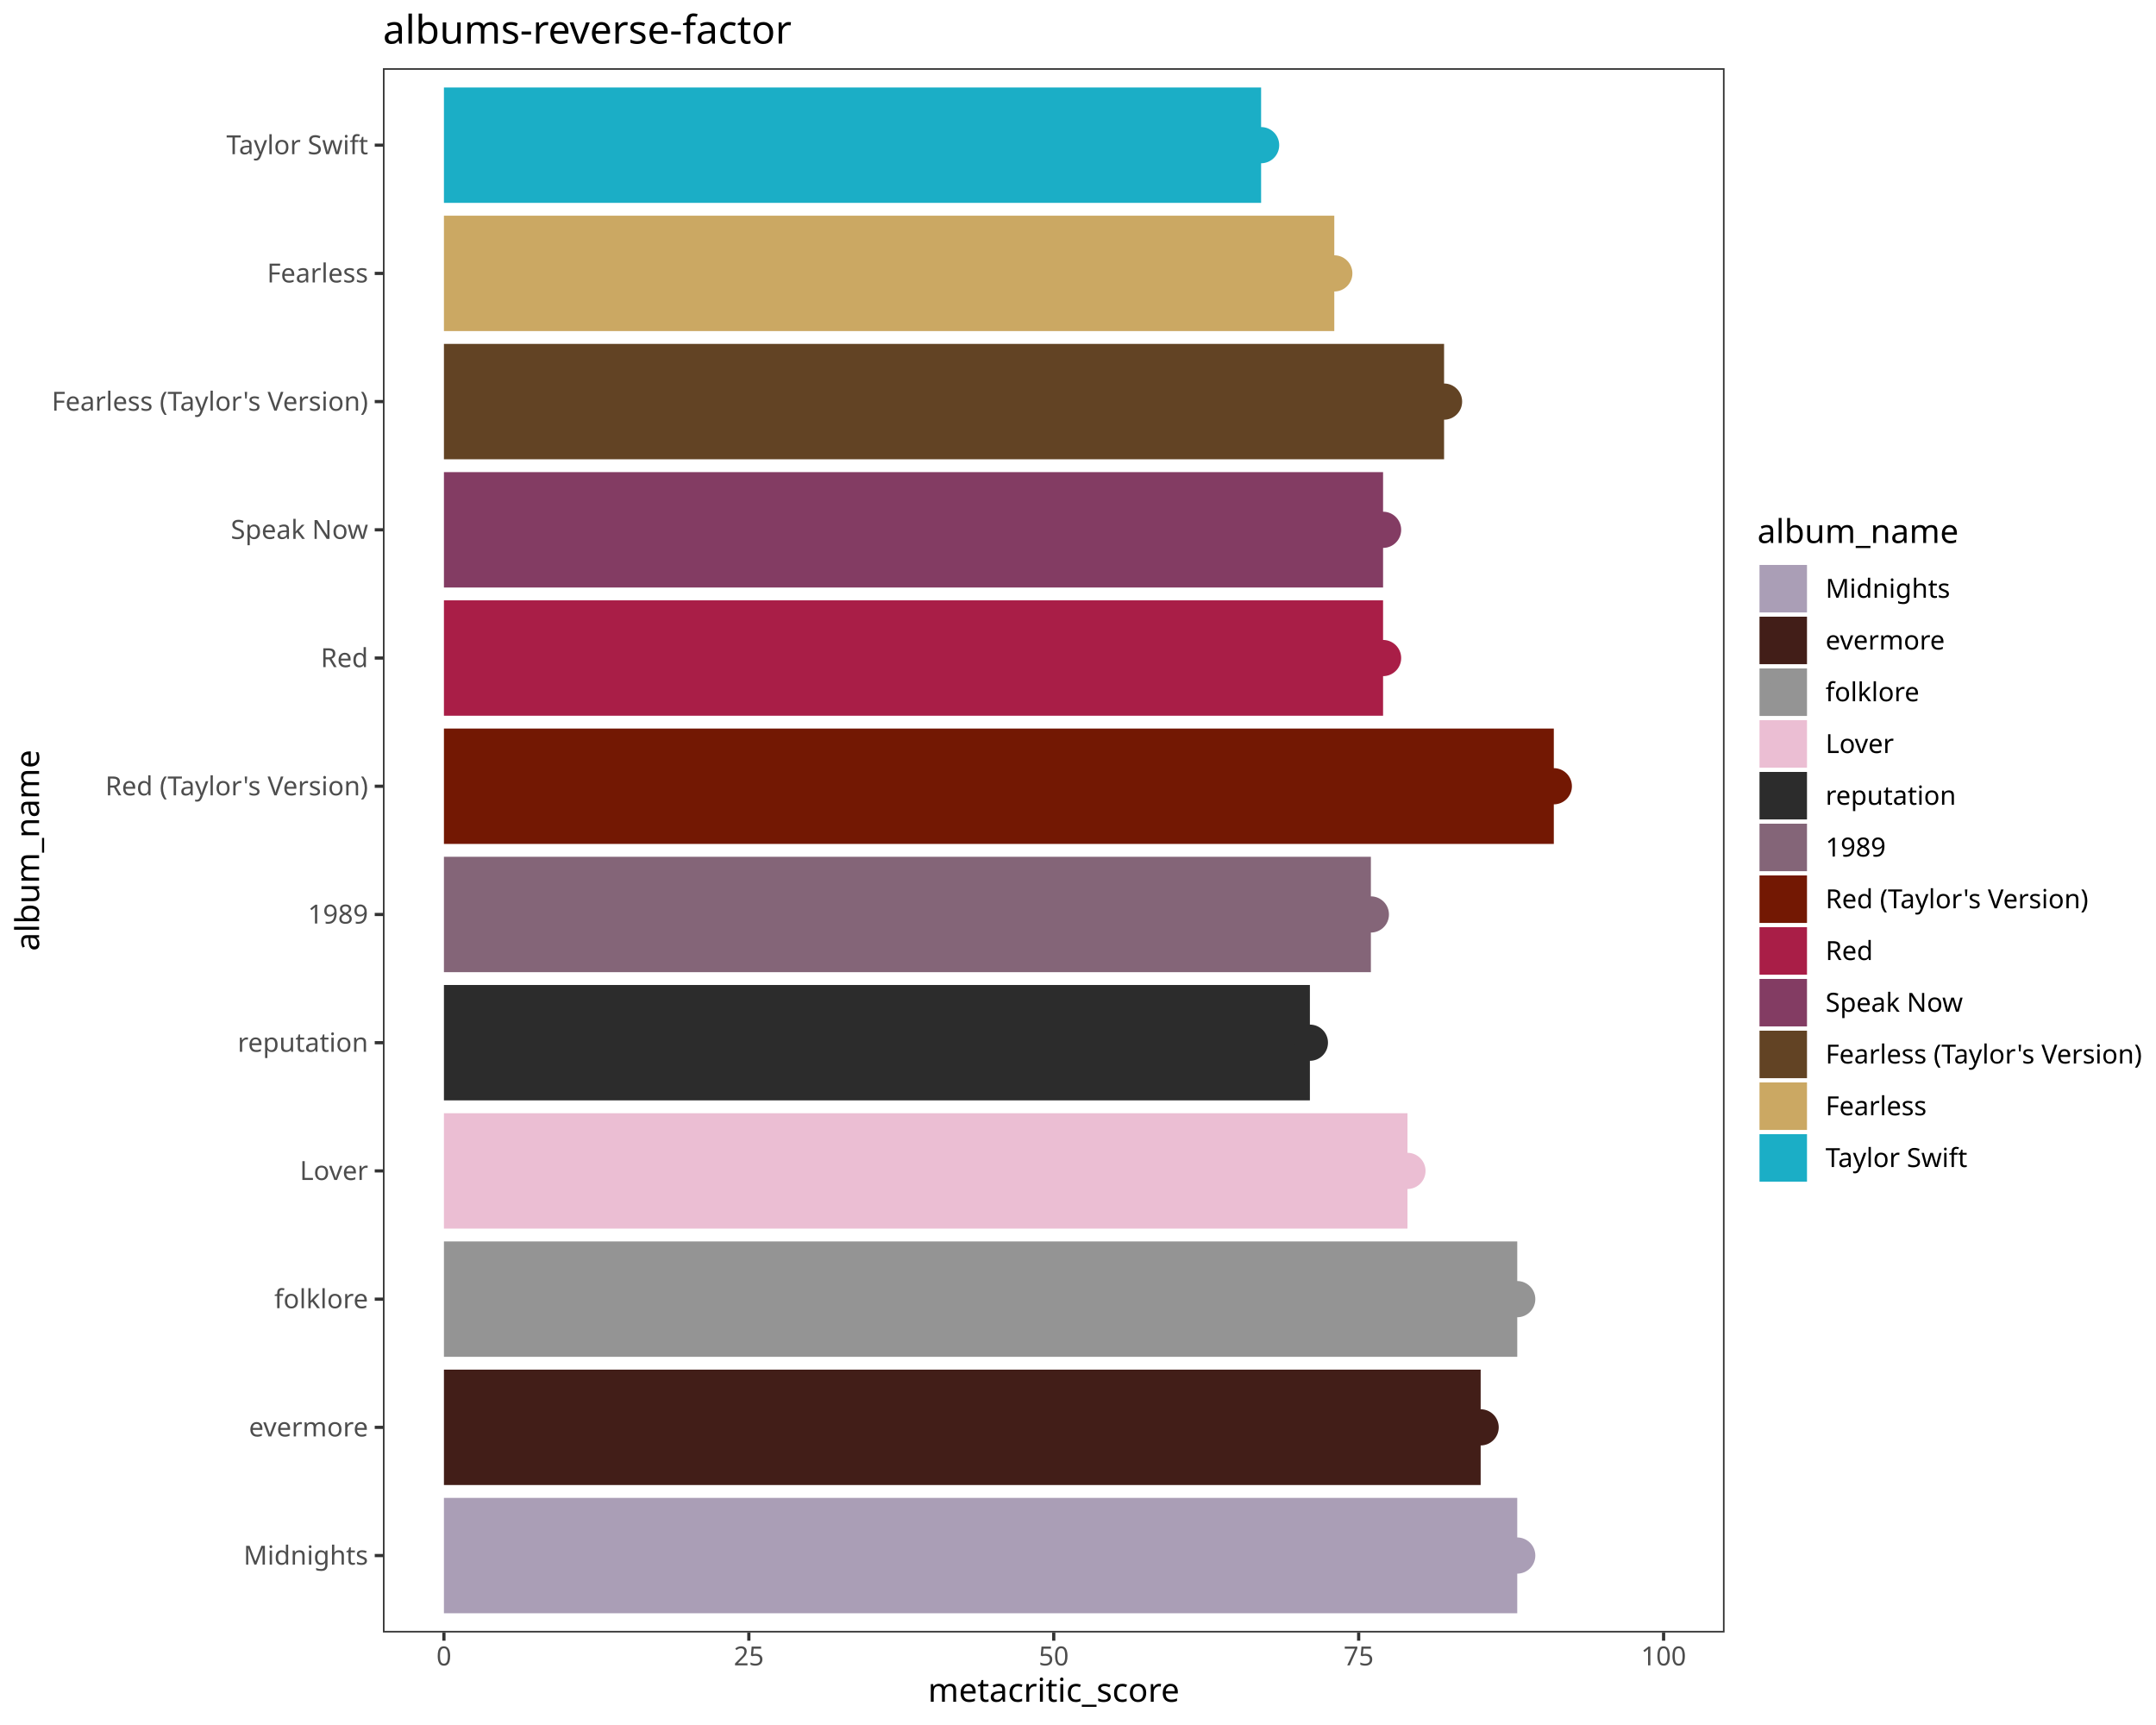
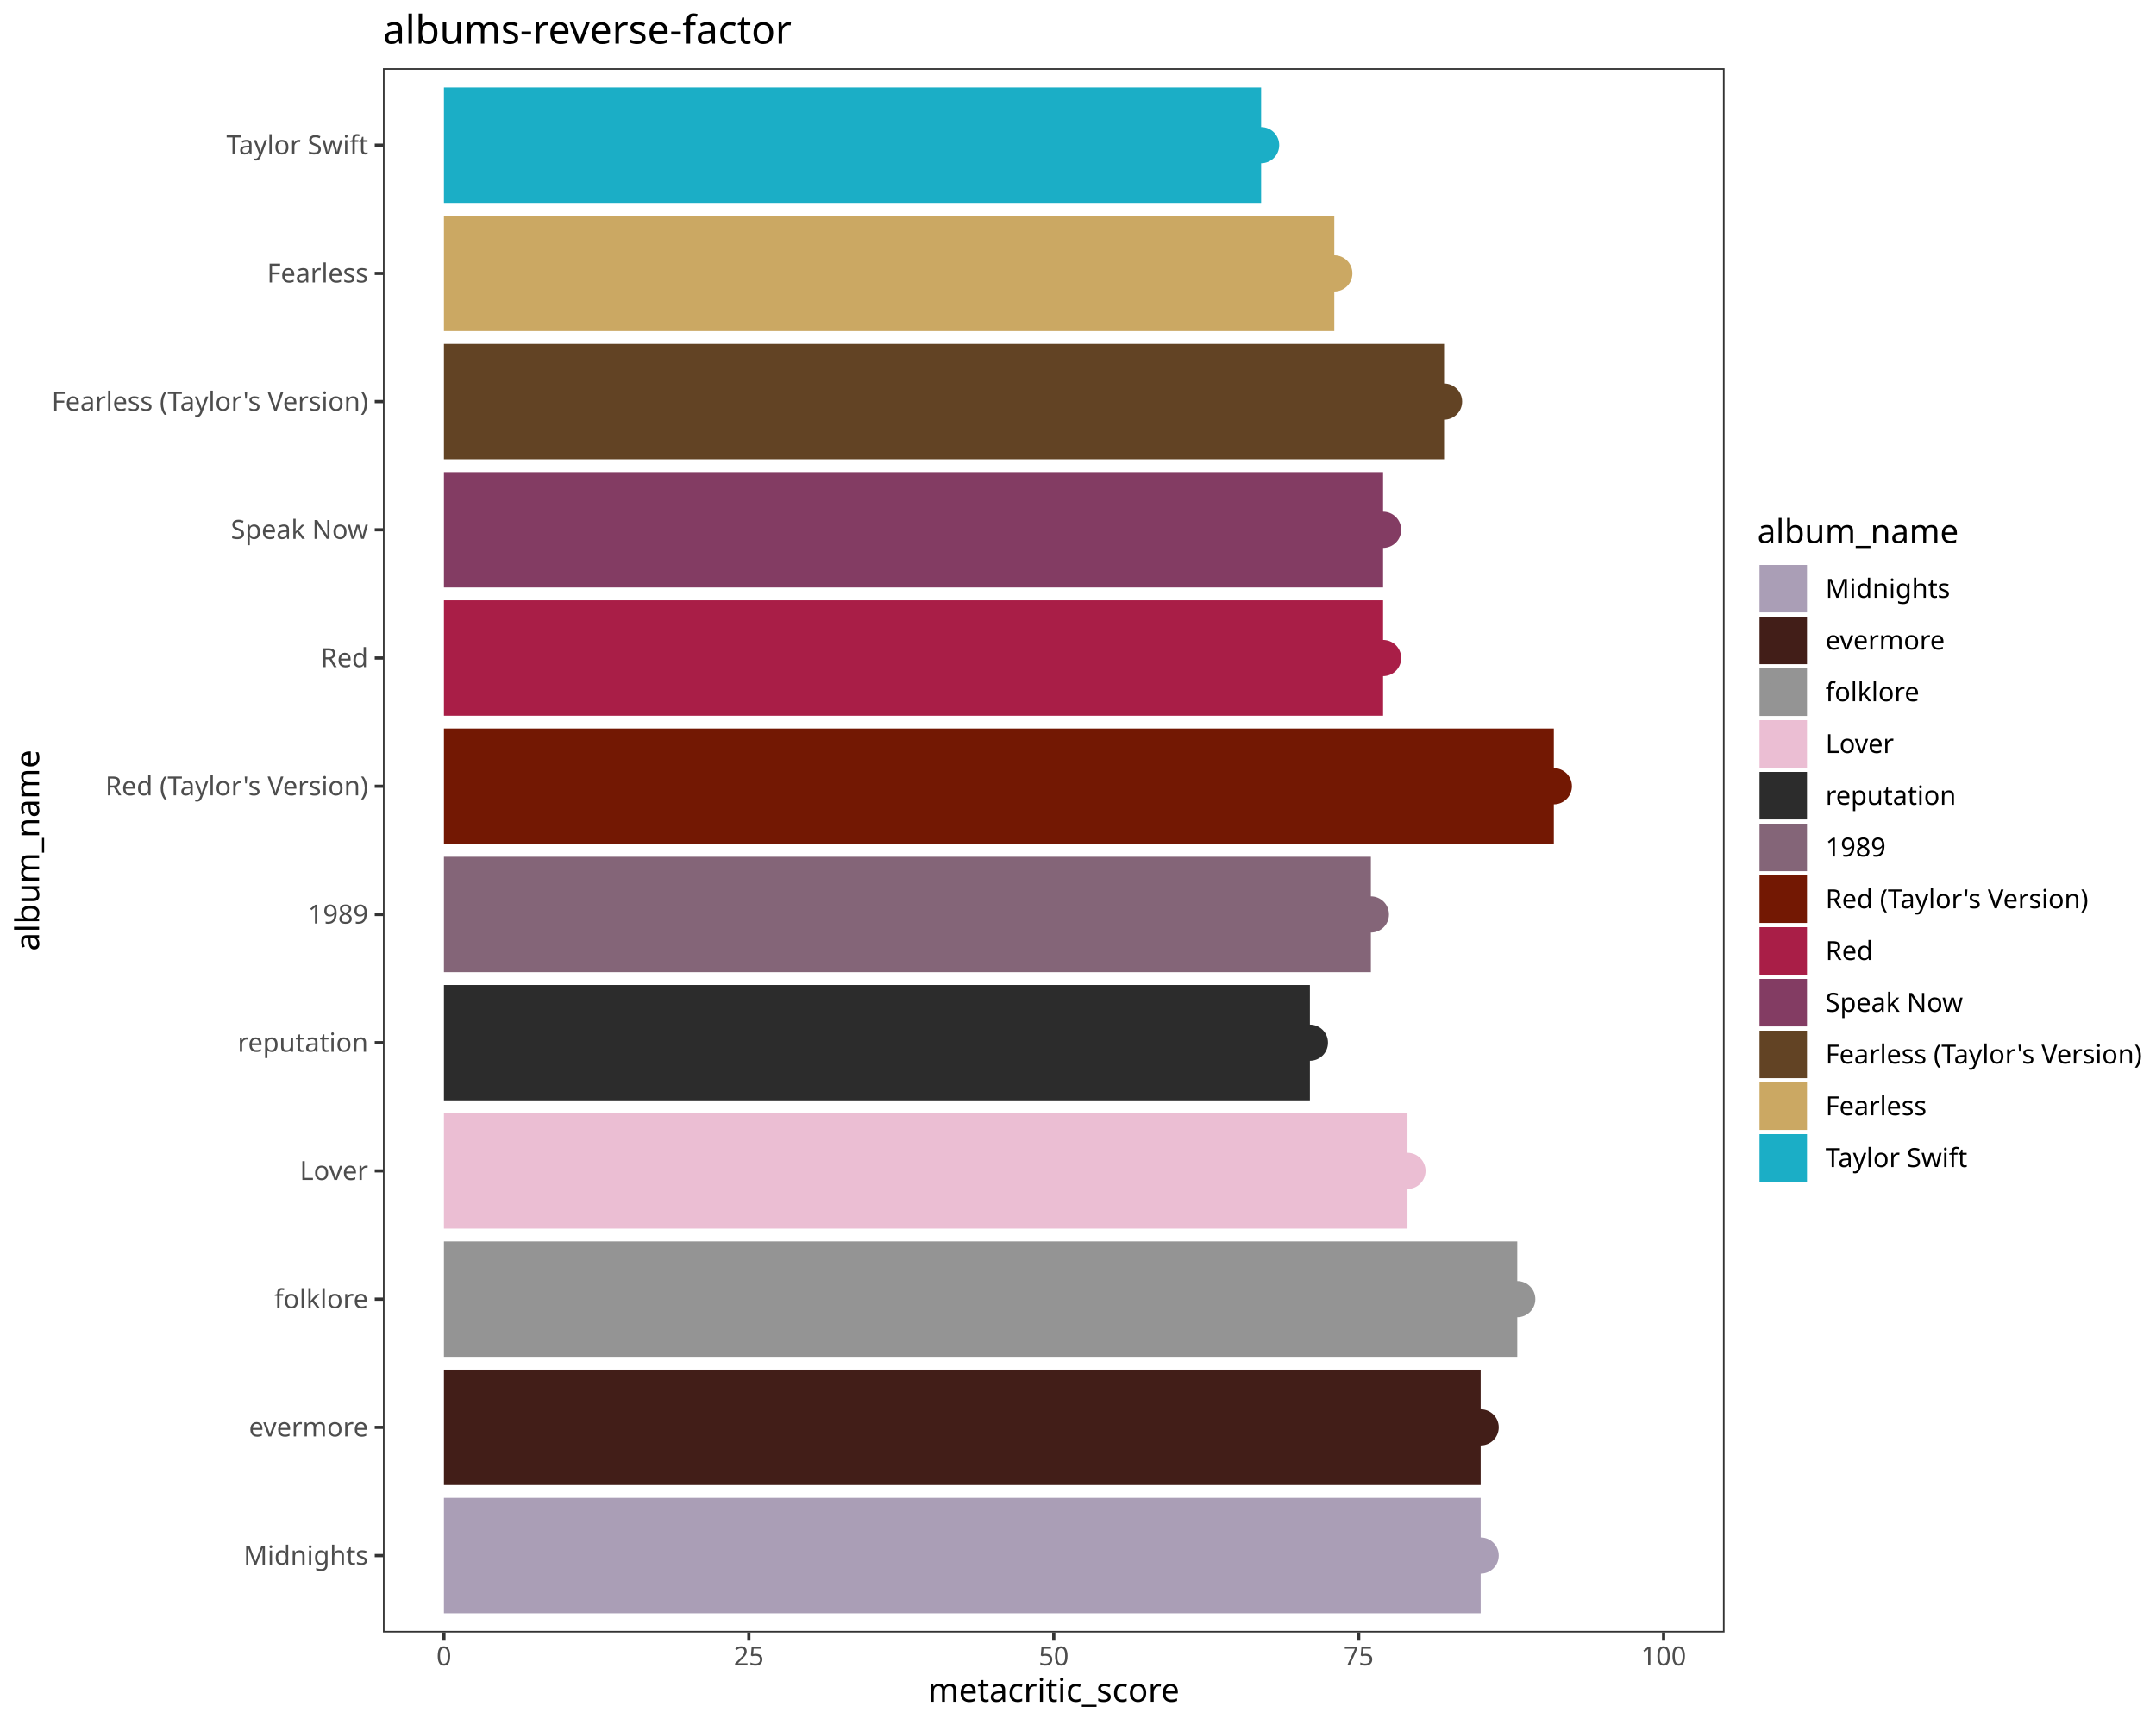
<svg xmlns="http://www.w3.org/2000/svg" class="svglite" data-engine-version="2.0" width="720.00pt" height="576.00pt" viewBox="0 0 720.00 576.00">
  <defs>
    <style type="text/css">
    .svglite line, .svglite polyline, .svglite polygon, .svglite path, .svglite rect, .svglite circle {
      fill: none;
      stroke: #000000;
      stroke-linecap: round;
      stroke-linejoin: round;
      stroke-miterlimit: 10.00;
    }
  </style>
  </defs>
  <rect width="100%" height="100%" style="stroke: none; fill: #FFFFFF;" />
  <defs>
    <clipPath id="cpMC4wMHw3MjAuMDB8MC4wMHw1NzYuMDA=">
      <rect x="0.00" y="0.00" width="720.00" height="576.00" />
    </clipPath>
  </defs>
  <g clip-path="url(#cpMC4wMHw3MjAuMDB8MC4wMHw1NzYuMDA=)">
    <rect x="0.00" y="0.00" width="720.00" height="576.00" style="stroke-width: 1.07; stroke: #FFFFFF; fill: #FFFFFF;" />
  </g>
  <defs>
    <clipPath id="cpMTI3Ljg4fDU3NS45M3wyMi43OHw1NDUuMTE=">
      <rect x="127.88" y="22.78" width="448.04" height="522.33" />
    </clipPath>
  </defs>
  <g clip-path="url(#cpMTI3Ljg4fDU3NS45M3wyMi43OHw1NDUuMTE=)">
    <rect x="127.88" y="22.78" width="448.04" height="522.33" style="stroke-width: 1.07; stroke: none; fill: #FFFFFF;" />
    <rect x="148.25" y="29.21" width="272.90" height="38.53" style="stroke-width: 1.07; stroke: none; stroke-linecap: square; stroke-linejoin: miter; fill: #1BAEC6;" />
    <rect x="148.25" y="72.02" width="297.34" height="38.53" style="stroke-width: 1.07; stroke: none; stroke-linecap: square; stroke-linejoin: miter; fill: #CBA863;" />
    <rect x="148.25" y="157.65" width="313.63" height="38.53" style="stroke-width: 1.07; stroke: none; stroke-linecap: square; stroke-linejoin: miter; fill: #833C63;" />
    <rect x="148.25" y="200.46" width="313.63" height="38.53" style="stroke-width: 1.07; stroke: none; stroke-linecap: square; stroke-linejoin: miter; fill: #A91E47;" />
    <rect x="148.25" y="286.09" width="309.56" height="38.53" style="stroke-width: 1.07; stroke: none; stroke-linecap: square; stroke-linejoin: miter; fill: #846578;" />
    <rect x="148.25" y="328.90" width="289.19" height="38.53" style="stroke-width: 1.07; stroke: none; stroke-linecap: square; stroke-linejoin: miter; fill: #2C2C2C;" />
    <rect x="148.25" y="371.72" width="321.78" height="38.53" style="stroke-width: 1.07; stroke: none; stroke-linecap: square; stroke-linejoin: miter; fill: #EBBED3;" />
    <rect x="148.25" y="414.53" width="358.44" height="38.53" style="stroke-width: 1.07; stroke: none; stroke-linecap: square; stroke-linejoin: miter; fill: #949494;" />
    <rect x="148.25" y="457.34" width="346.22" height="38.53" style="stroke-width: 1.07; stroke: none; stroke-linecap: square; stroke-linejoin: miter; fill: #421E18;" />
    <rect x="148.25" y="114.83" width="334.00" height="38.53" style="stroke-width: 1.07; stroke: none; stroke-linecap: square; stroke-linejoin: miter; fill: #624324;" />
    <rect x="148.25" y="243.27" width="370.65" height="38.53" style="stroke-width: 1.07; stroke: none; stroke-linecap: square; stroke-linejoin: miter; fill: #731803;" />
-     <rect x="148.25" y="500.16" width="358.44" height="38.53" style="stroke-width: 1.07; stroke: none; stroke-linecap: square; stroke-linejoin: miter; fill: #AA9EB6;" />
+     <rect x="148.25" y="500.16" width="346.22" height="38.53" style="stroke-width: 1.07; stroke: none; stroke-linecap: square; stroke-linejoin: miter; fill: #AA9EB6;" />
    <circle cx="421.15" cy="48.47" r="5.69" style="stroke-width: 0.71; stroke: #1BAEC6; fill: #1BAEC6;" />
    <circle cx="445.59" cy="91.29" r="5.69" style="stroke-width: 0.71; stroke: #CBA863; fill: #CBA863;" />
    <circle cx="461.88" cy="176.91" r="5.69" style="stroke-width: 0.71; stroke: #833C63; fill: #833C63;" />
    <circle cx="461.88" cy="219.73" r="5.69" style="stroke-width: 0.71; stroke: #A91E47; fill: #A91E47;" />
    <circle cx="457.80" cy="305.35" r="5.69" style="stroke-width: 0.71; stroke: #846578; fill: #846578;" />
    <circle cx="437.44" cy="348.17" r="5.69" style="stroke-width: 0.71; stroke: #2C2C2C; fill: #2C2C2C;" />
    <circle cx="470.02" cy="390.98" r="5.69" style="stroke-width: 0.71; stroke: #EBBED3; fill: #EBBED3;" />
    <circle cx="506.68" cy="433.80" r="5.69" style="stroke-width: 0.71; stroke: #949494; fill: #949494;" />
    <circle cx="494.46" cy="476.61" r="5.69" style="stroke-width: 0.71; stroke: #421E18; fill: #421E18;" />
    <circle cx="482.24" cy="134.10" r="5.69" style="stroke-width: 0.71; stroke: #624324; fill: #624324;" />
    <circle cx="518.90" cy="262.54" r="5.69" style="stroke-width: 0.71; stroke: #731803; fill: #731803;" />
-     <circle cx="506.68" cy="519.42" r="5.69" style="stroke-width: 0.71; stroke: #AA9EB6; fill: #AA9EB6;" />
+     <circle cx="494.46" cy="519.42" r="5.69" style="stroke-width: 0.71; stroke: #AA9EB6; fill: #AA9EB6;" />
    <rect x="127.88" y="22.78" width="448.04" height="522.33" style="stroke-width: 1.07; stroke: #333333;" />
  </g>
  <g clip-path="url(#cpMC4wMHw3MjAuMDB8MC4wMHw1NzYuMDA=)">
    <text x="122.95" y="522.45" text-anchor="end" style="font-size: 8.80px; fill: #4D4D4D; font-family: sans;" textLength="37.67px" lengthAdjust="spacingAndGlyphs">Midnights</text>
    <text x="122.95" y="479.64" text-anchor="end" style="font-size: 8.80px; fill: #4D4D4D; font-family: sans;" textLength="37.18px" lengthAdjust="spacingAndGlyphs">evermore</text>
    <text x="122.95" y="436.82" text-anchor="end" style="font-size: 8.80px; fill: #4D4D4D; font-family: sans;" textLength="28.37px" lengthAdjust="spacingAndGlyphs">folklore</text>
    <text x="122.95" y="394.01" text-anchor="end" style="font-size: 8.80px; fill: #4D4D4D; font-family: sans;" textLength="22.02px" lengthAdjust="spacingAndGlyphs">Lover</text>
    <text x="122.95" y="351.20" text-anchor="end" style="font-size: 8.80px; fill: #4D4D4D; font-family: sans;" textLength="39.14px" lengthAdjust="spacingAndGlyphs">reputation</text>
    <text x="122.95" y="308.38" text-anchor="end" style="font-size: 8.80px; fill: #4D4D4D; font-family: sans;" textLength="19.58px" lengthAdjust="spacingAndGlyphs">1989</text>
    <text x="122.95" y="265.57" text-anchor="end" style="font-size: 8.80px; fill: #4D4D4D; font-family: sans;" textLength="87.27px" lengthAdjust="spacingAndGlyphs">Red (Taylor's Version)</text>
    <text x="122.95" y="222.76" text-anchor="end" style="font-size: 8.80px; fill: #4D4D4D; font-family: sans;" textLength="16.15px" lengthAdjust="spacingAndGlyphs">Red</text>
    <text x="122.95" y="179.94" text-anchor="end" style="font-size: 8.80px; fill: #4D4D4D; font-family: sans;" textLength="45.01px" lengthAdjust="spacingAndGlyphs">Speak Now</text>
    <text x="122.95" y="137.13" text-anchor="end" style="font-size: 8.80px; fill: #4D4D4D; font-family: sans;" textLength="104.88px" lengthAdjust="spacingAndGlyphs">Fearless (Taylor's Version)</text>
    <text x="122.95" y="94.31" text-anchor="end" style="font-size: 8.80px; fill: #4D4D4D; font-family: sans;" textLength="33.75px" lengthAdjust="spacingAndGlyphs">Fearless</text>
    <text x="122.95" y="51.50" text-anchor="end" style="font-size: 8.80px; fill: #4D4D4D; font-family: sans;" textLength="45.97px" lengthAdjust="spacingAndGlyphs">Taylor Swift</text>
    <polyline points="125.14,519.42 127.88,519.42 " style="stroke-width: 1.07; stroke: #333333; stroke-linecap: butt;" />
    <polyline points="125.14,476.61 127.88,476.61 " style="stroke-width: 1.07; stroke: #333333; stroke-linecap: butt;" />
    <polyline points="125.14,433.80 127.88,433.80 " style="stroke-width: 1.07; stroke: #333333; stroke-linecap: butt;" />
    <polyline points="125.14,390.98 127.88,390.98 " style="stroke-width: 1.07; stroke: #333333; stroke-linecap: butt;" />
    <polyline points="125.14,348.17 127.88,348.17 " style="stroke-width: 1.07; stroke: #333333; stroke-linecap: butt;" />
    <polyline points="125.14,305.35 127.88,305.35 " style="stroke-width: 1.07; stroke: #333333; stroke-linecap: butt;" />
    <polyline points="125.14,262.54 127.88,262.54 " style="stroke-width: 1.07; stroke: #333333; stroke-linecap: butt;" />
    <polyline points="125.14,219.73 127.88,219.73 " style="stroke-width: 1.07; stroke: #333333; stroke-linecap: butt;" />
    <polyline points="125.14,176.91 127.88,176.91 " style="stroke-width: 1.07; stroke: #333333; stroke-linecap: butt;" />
    <polyline points="125.14,134.10 127.88,134.10 " style="stroke-width: 1.07; stroke: #333333; stroke-linecap: butt;" />
    <polyline points="125.14,91.29 127.88,91.29 " style="stroke-width: 1.07; stroke: #333333; stroke-linecap: butt;" />
    <polyline points="125.14,48.47 127.88,48.47 " style="stroke-width: 1.07; stroke: #333333; stroke-linecap: butt;" />
    <polyline points="148.25,547.85 148.25,545.11 " style="stroke-width: 1.07; stroke: #333333; stroke-linecap: butt;" />
    <polyline points="250.08,547.85 250.08,545.11 " style="stroke-width: 1.07; stroke: #333333; stroke-linecap: butt;" />
    <polyline points="351.90,547.85 351.90,545.11 " style="stroke-width: 1.07; stroke: #333333; stroke-linecap: butt;" />
    <polyline points="453.73,547.85 453.73,545.11 " style="stroke-width: 1.07; stroke: #333333; stroke-linecap: butt;" />
    <polyline points="555.56,547.85 555.56,545.11 " style="stroke-width: 1.07; stroke: #333333; stroke-linecap: butt;" />
    <text x="148.25" y="556.10" text-anchor="middle" style="font-size: 8.80px; fill: #4D4D4D; font-family: sans;" textLength="4.89px" lengthAdjust="spacingAndGlyphs">0</text>
    <text x="250.08" y="556.10" text-anchor="middle" style="font-size: 8.80px; fill: #4D4D4D; font-family: sans;" textLength="9.79px" lengthAdjust="spacingAndGlyphs">25</text>
    <text x="351.90" y="556.10" text-anchor="middle" style="font-size: 8.80px; fill: #4D4D4D; font-family: sans;" textLength="9.79px" lengthAdjust="spacingAndGlyphs">50</text>
    <text x="453.73" y="556.10" text-anchor="middle" style="font-size: 8.80px; fill: #4D4D4D; font-family: sans;" textLength="9.79px" lengthAdjust="spacingAndGlyphs">75</text>
    <text x="555.56" y="556.10" text-anchor="middle" style="font-size: 8.80px; fill: #4D4D4D; font-family: sans;" textLength="14.68px" lengthAdjust="spacingAndGlyphs">100</text>
    <text x="351.90" y="568.24" text-anchor="middle" style="font-size: 11.00px; font-family: sans;" textLength="80.10px" lengthAdjust="spacingAndGlyphs">metacritic_score</text>
    <text transform="translate(13.05,283.95) rotate(-90)" text-anchor="middle" style="font-size: 11.00px; font-family: sans;" textLength="63.60px" lengthAdjust="spacingAndGlyphs">album_name</text>
    <rect x="586.88" y="172.60" width="127.64" height="222.69" style="stroke-width: 1.07; stroke: none; fill: #FFFFFF;" />
    <text x="586.88" y="181.31" style="font-size: 11.00px; font-family: sans;" textLength="63.60px" lengthAdjust="spacingAndGlyphs">album_name</text>
    <rect x="586.88" y="187.93" width="17.28" height="17.28" style="stroke-width: 1.07; stroke: none; fill: #FFFFFF;" />
    <rect x="587.59" y="188.64" width="15.86" height="15.86" style="stroke-width: 1.07; stroke: none; stroke-linecap: square; stroke-linejoin: miter; fill: #AA9EB6;" />
    <circle cx="595.52" cy="196.57" r="5.69" style="stroke-width: 0.71; stroke: #AA9EB6; fill: #AA9EB6;" />
    <rect x="586.88" y="205.21" width="17.28" height="17.28" style="stroke-width: 1.07; stroke: none; fill: #FFFFFF;" />
    <rect x="587.59" y="205.92" width="15.86" height="15.86" style="stroke-width: 1.07; stroke: none; stroke-linecap: square; stroke-linejoin: miter; fill: #421E18;" />
    <circle cx="595.52" cy="213.85" r="5.69" style="stroke-width: 0.71; stroke: #421E18; fill: #421E18;" />
    <rect x="586.88" y="222.49" width="17.28" height="17.28" style="stroke-width: 1.07; stroke: none; fill: #FFFFFF;" />
    <rect x="587.59" y="223.20" width="15.86" height="15.86" style="stroke-width: 1.07; stroke: none; stroke-linecap: square; stroke-linejoin: miter; fill: #949494;" />
    <circle cx="595.52" cy="231.13" r="5.69" style="stroke-width: 0.71; stroke: #949494; fill: #949494;" />
    <rect x="586.88" y="239.77" width="17.28" height="17.28" style="stroke-width: 1.07; stroke: none; fill: #FFFFFF;" />
    <rect x="587.59" y="240.48" width="15.86" height="15.86" style="stroke-width: 1.07; stroke: none; stroke-linecap: square; stroke-linejoin: miter; fill: #EBBED3;" />
    <circle cx="595.52" cy="248.41" r="5.69" style="stroke-width: 0.71; stroke: #EBBED3; fill: #EBBED3;" />
    <rect x="586.88" y="257.05" width="17.28" height="17.28" style="stroke-width: 1.07; stroke: none; fill: #FFFFFF;" />
    <rect x="587.59" y="257.76" width="15.86" height="15.86" style="stroke-width: 1.07; stroke: none; stroke-linecap: square; stroke-linejoin: miter; fill: #2C2C2C;" />
    <circle cx="595.52" cy="265.69" r="5.69" style="stroke-width: 0.71; stroke: #2C2C2C; fill: #2C2C2C;" />
    <rect x="586.88" y="274.33" width="17.28" height="17.28" style="stroke-width: 1.07; stroke: none; fill: #FFFFFF;" />
    <rect x="587.59" y="275.04" width="15.86" height="15.86" style="stroke-width: 1.07; stroke: none; stroke-linecap: square; stroke-linejoin: miter; fill: #846578;" />
    <circle cx="595.52" cy="282.97" r="5.69" style="stroke-width: 0.71; stroke: #846578; fill: #846578;" />
    <rect x="586.88" y="291.61" width="17.28" height="17.28" style="stroke-width: 1.07; stroke: none; fill: #FFFFFF;" />
    <rect x="587.59" y="292.32" width="15.86" height="15.86" style="stroke-width: 1.07; stroke: none; stroke-linecap: square; stroke-linejoin: miter; fill: #731803;" />
    <circle cx="595.52" cy="300.25" r="5.69" style="stroke-width: 0.71; stroke: #731803; fill: #731803;" />
    <rect x="586.88" y="308.89" width="17.28" height="17.28" style="stroke-width: 1.07; stroke: none; fill: #FFFFFF;" />
    <rect x="587.59" y="309.60" width="15.86" height="15.86" style="stroke-width: 1.07; stroke: none; stroke-linecap: square; stroke-linejoin: miter; fill: #A91E47;" />
    <circle cx="595.52" cy="317.53" r="5.69" style="stroke-width: 0.71; stroke: #A91E47; fill: #A91E47;" />
    <rect x="586.88" y="326.17" width="17.28" height="17.28" style="stroke-width: 1.07; stroke: none; fill: #FFFFFF;" />
    <rect x="587.59" y="326.88" width="15.86" height="15.86" style="stroke-width: 1.07; stroke: none; stroke-linecap: square; stroke-linejoin: miter; fill: #833C63;" />
    <circle cx="595.52" cy="334.81" r="5.69" style="stroke-width: 0.71; stroke: #833C63; fill: #833C63;" />
    <rect x="586.88" y="343.45" width="17.28" height="17.28" style="stroke-width: 1.07; stroke: none; fill: #FFFFFF;" />
    <rect x="587.59" y="344.16" width="15.86" height="15.86" style="stroke-width: 1.07; stroke: none; stroke-linecap: square; stroke-linejoin: miter; fill: #624324;" />
    <circle cx="595.52" cy="352.09" r="5.69" style="stroke-width: 0.71; stroke: #624324; fill: #624324;" />
    <rect x="586.88" y="360.73" width="17.28" height="17.28" style="stroke-width: 1.07; stroke: none; fill: #FFFFFF;" />
    <rect x="587.59" y="361.44" width="15.86" height="15.86" style="stroke-width: 1.07; stroke: none; stroke-linecap: square; stroke-linejoin: miter; fill: #CBA863;" />
    <circle cx="595.52" cy="369.37" r="5.69" style="stroke-width: 0.71; stroke: #CBA863; fill: #CBA863;" />
    <rect x="586.88" y="378.01" width="17.28" height="17.28" style="stroke-width: 1.07; stroke: none; fill: #FFFFFF;" />
    <rect x="587.59" y="378.72" width="15.86" height="15.86" style="stroke-width: 1.07; stroke: none; stroke-linecap: square; stroke-linejoin: miter; fill: #1BAEC6;" />
    <circle cx="595.52" cy="386.65" r="5.69" style="stroke-width: 0.71; stroke: #1BAEC6; fill: #1BAEC6;" />
    <text x="609.64" y="199.60" style="font-size: 8.80px; font-family: sans;" textLength="37.67px" lengthAdjust="spacingAndGlyphs">Midnights</text>
    <text x="609.64" y="216.88" style="font-size: 8.80px; font-family: sans;" textLength="37.18px" lengthAdjust="spacingAndGlyphs">evermore</text>
    <text x="609.64" y="234.16" style="font-size: 8.80px; font-family: sans;" textLength="28.37px" lengthAdjust="spacingAndGlyphs">folklore</text>
    <text x="609.64" y="251.44" style="font-size: 8.80px; font-family: sans;" textLength="22.02px" lengthAdjust="spacingAndGlyphs">Lover</text>
    <text x="609.64" y="268.72" style="font-size: 8.80px; font-family: sans;" textLength="39.14px" lengthAdjust="spacingAndGlyphs">reputation</text>
    <text x="609.64" y="286.00" style="font-size: 8.80px; font-family: sans;" textLength="19.58px" lengthAdjust="spacingAndGlyphs">1989</text>
    <text x="609.64" y="303.28" style="font-size: 8.80px; font-family: sans;" textLength="87.27px" lengthAdjust="spacingAndGlyphs">Red (Taylor's Version)</text>
    <text x="609.64" y="320.56" style="font-size: 8.80px; font-family: sans;" textLength="16.15px" lengthAdjust="spacingAndGlyphs">Red</text>
    <text x="609.64" y="337.84" style="font-size: 8.80px; font-family: sans;" textLength="45.01px" lengthAdjust="spacingAndGlyphs">Speak Now</text>
    <text x="609.64" y="355.12" style="font-size: 8.80px; font-family: sans;" textLength="104.88px" lengthAdjust="spacingAndGlyphs">Fearless (Taylor's Version)</text>
    <text x="609.64" y="372.40" style="font-size: 8.80px; font-family: sans;" textLength="33.75px" lengthAdjust="spacingAndGlyphs">Fearless</text>
    <text x="609.64" y="389.68" style="font-size: 8.80px; font-family: sans;" textLength="45.97px" lengthAdjust="spacingAndGlyphs">Taylor Swift</text>
    <text x="127.88" y="14.56" style="font-size: 13.20px; font-family: sans;" textLength="128.40px" lengthAdjust="spacingAndGlyphs">albums-reverse-factor</text>
  </g>
</svg>
